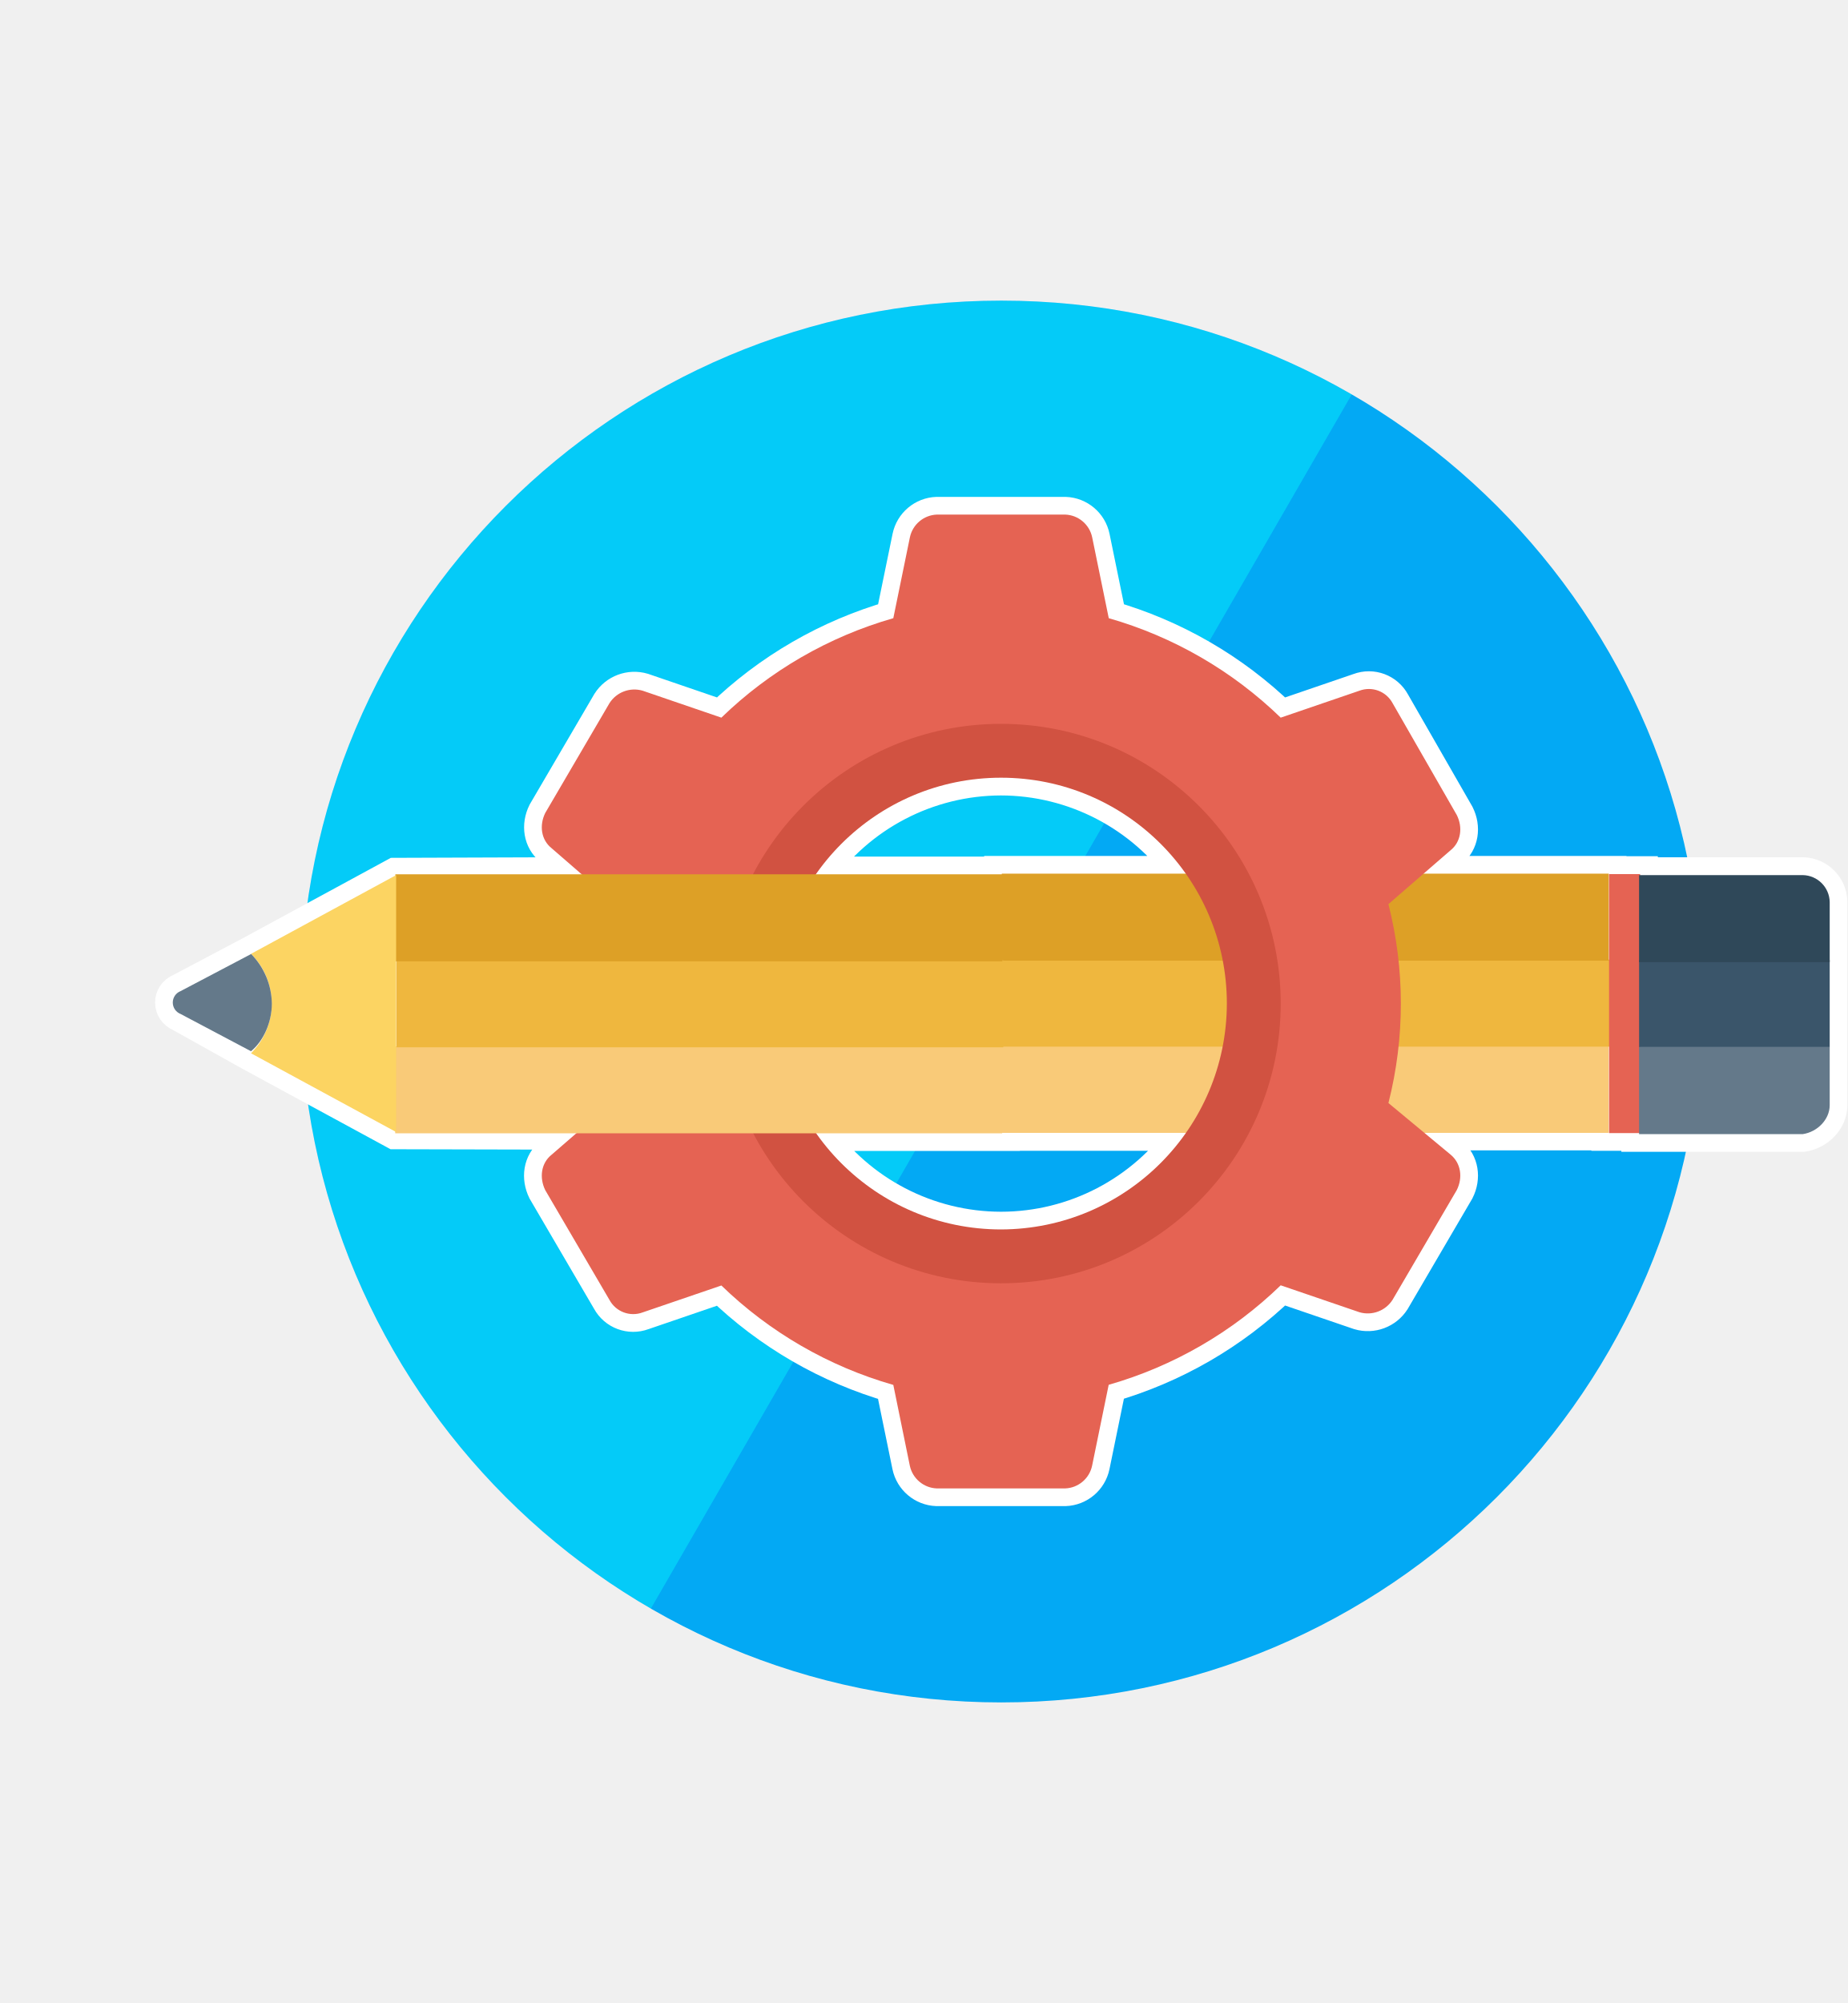
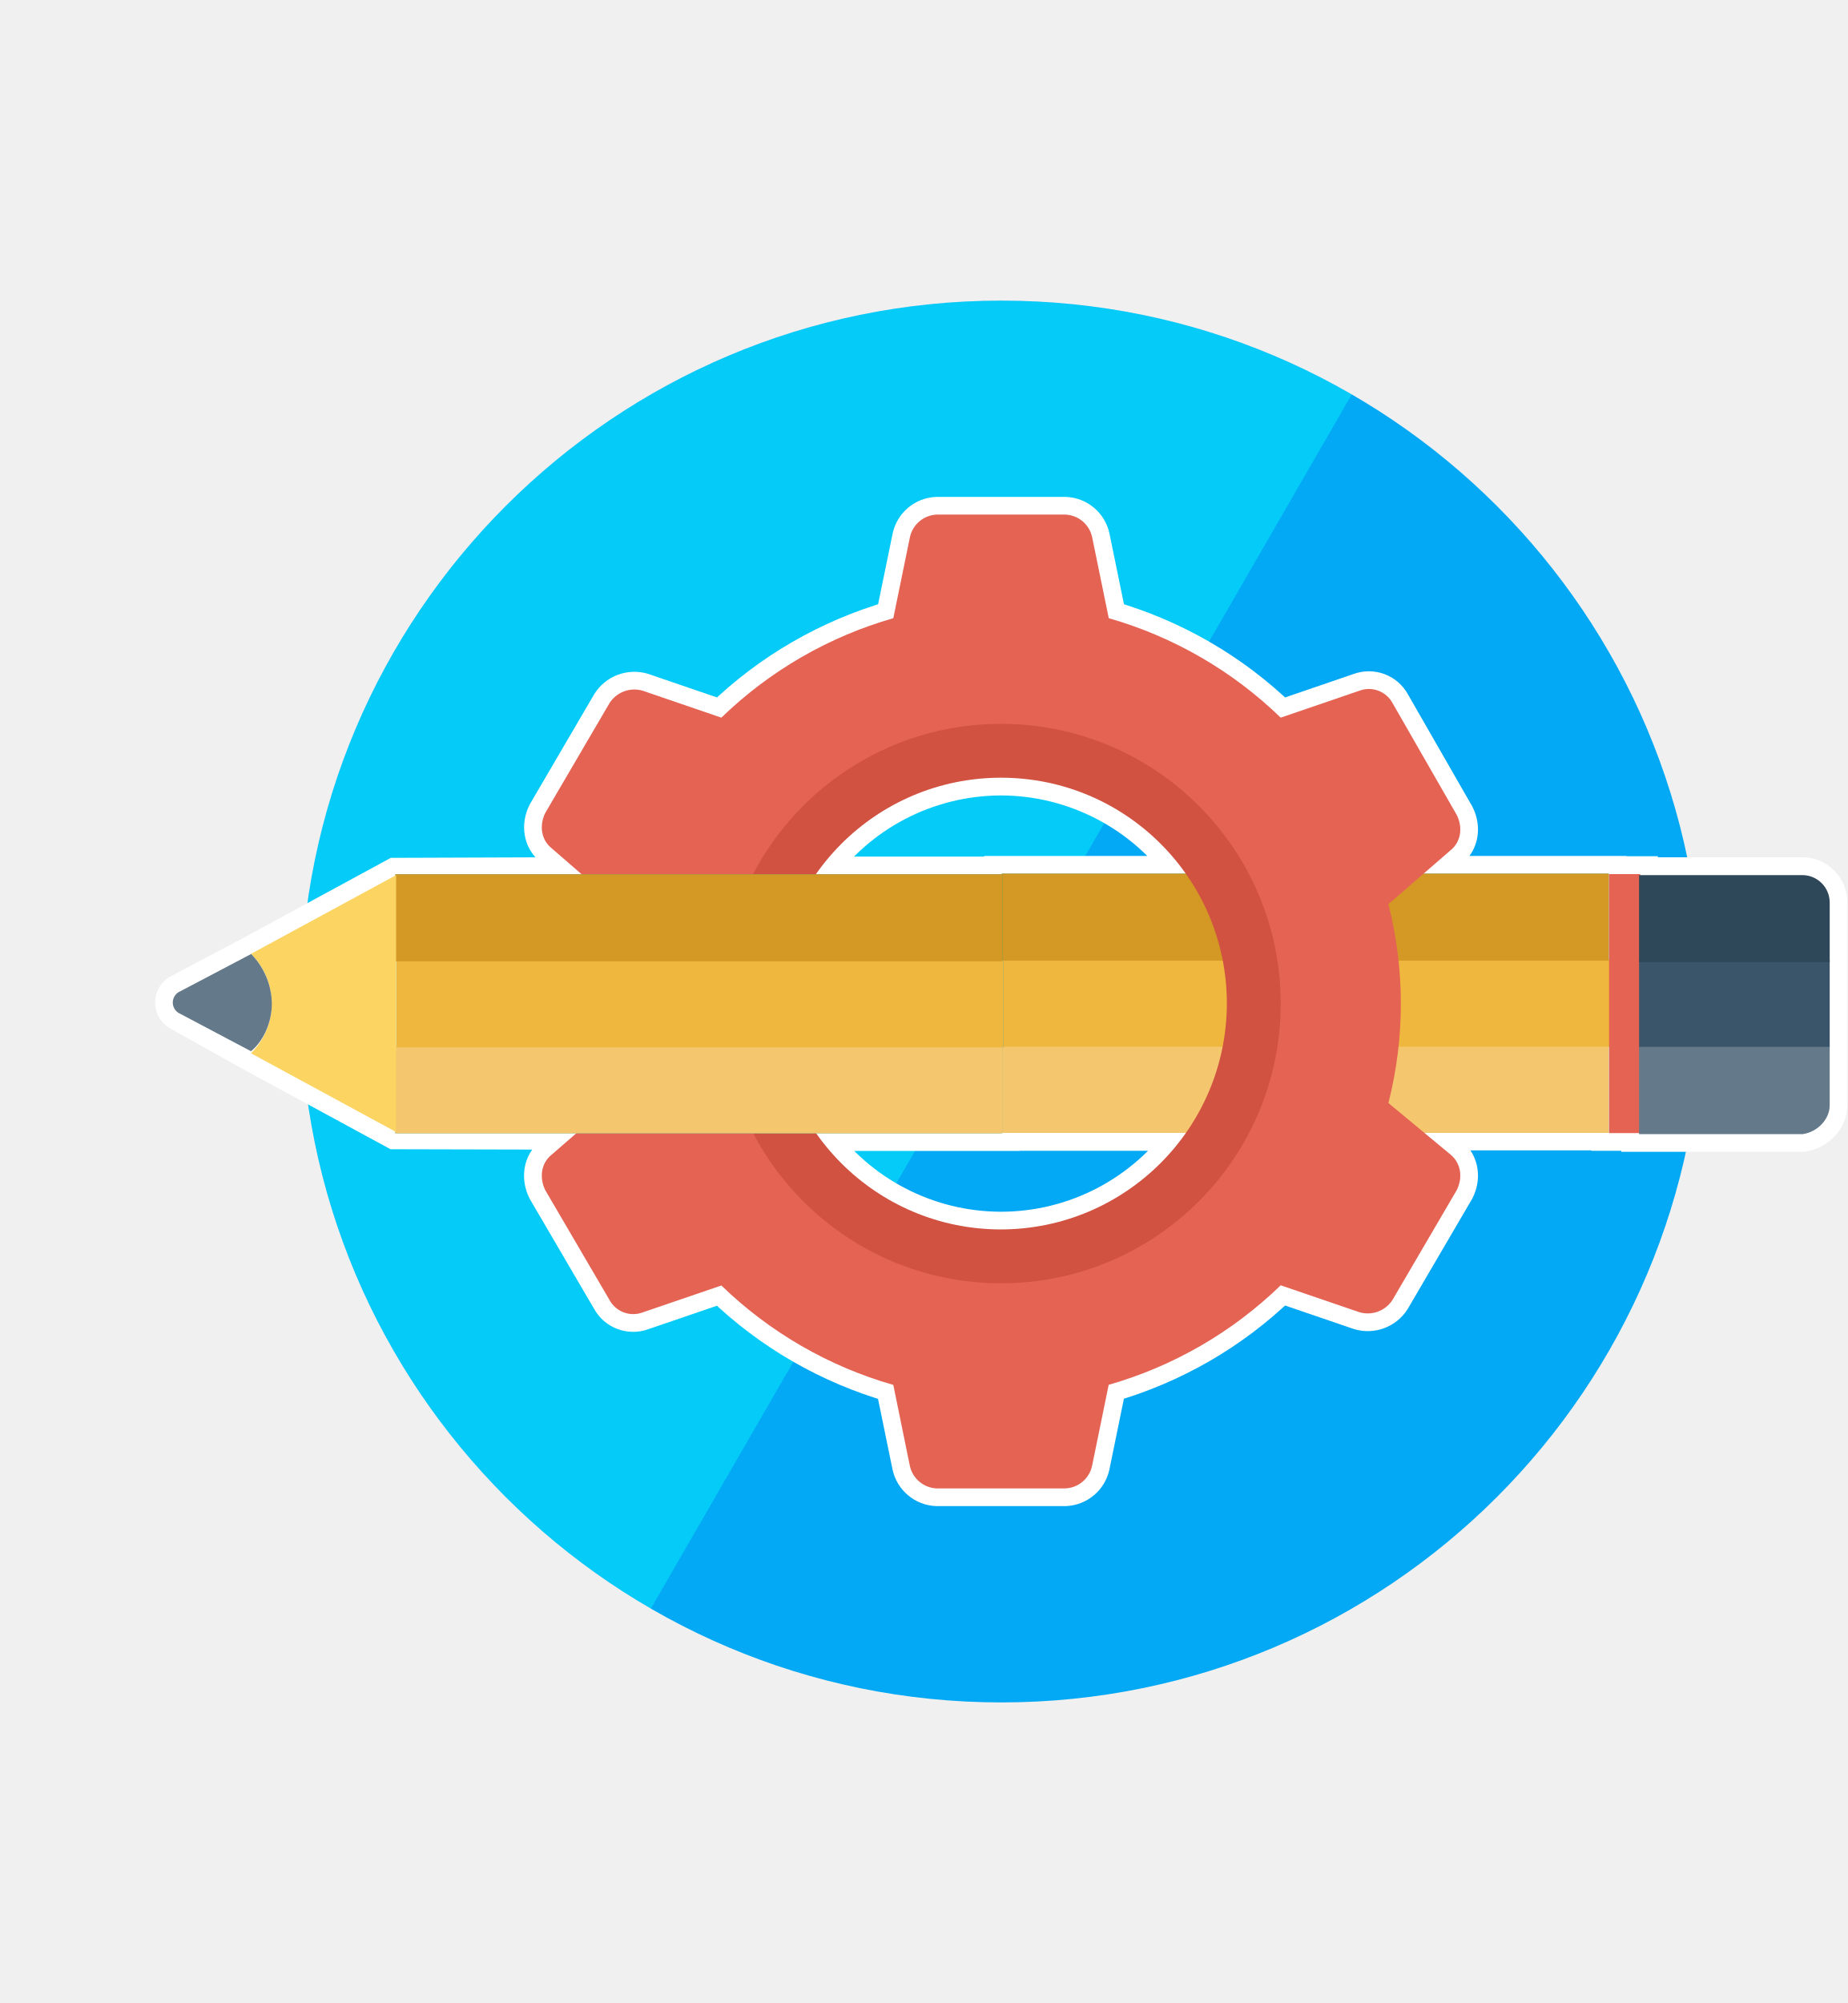
<svg xmlns="http://www.w3.org/2000/svg" viewBox="0 0 521.85 565.69">
  <defs>
-     <style>.a{fill:none;}.b{isolation:isolate;}.c{fill:#03a9f4;}.d{opacity:0.4;mix-blend-mode:overlay;}.e{clip-path:url(#a);}.f,.g{fill:#fff;}.g{stroke:#fff;stroke-miterlimit:10;stroke-width:10px;}.h{fill:#f9ca78;}.i{fill:#efb73e;}.j{fill:#dda026;}.k{fill:#e56353;}.l{fill:#64798a;}.m{fill:#3a556a;}.n{fill:#2f4859;}.o{fill:#d15241;}.p{fill:#fcd462;}</style>
+     <style>.a{fill:none;}.b{isolation:isolate;}.c{fill:#03a9f4;}.d{opacity:0.4;mix-blend-mode:overlay;}.e{clip-path:url(#a);}.f,.g{fill:#fff;}.g{stroke:#fff;stroke-miterlimit:10;stroke-width:10px;}.h{fill:#44c4a1;}.i{fill:#3ea69b;}.j{fill:#31978c;}.k{fill:#f4c76e;}.l{fill:#efb73e;}.m{fill:#d39924;}.n{fill:#e56353;}.o{fill:#64798a;}.p{fill:#3a556a;}.q{fill:#2f4859;}.r{fill:#d15241;}.s{fill:#fcd462;}</style>
    <clipPath id="a">
      <circle class="a" cx="282.85" cy="282.85" r="197.95" />
    </clipPath>
  </defs>
  <g class="b">
    <circle class="c" cx="282.85" cy="282.85" r="197.95" />
    <g class="d">
      <g class="e">
        <polygon class="f" points="446.15 0 119.54 565.69 0 119.54 446.15 0" />
      </g>
    </g>
    <path class="g" d="M230.85,246.85l-119.17.42L70.94,269.39,51,279.92m111.77,40.14-7,6.09c-2.93,2.34-3.51,6.44-1.76,10l18.14,31a7.62,7.62,0,0,0,9.37,3.51l22.23-7.6a115.5,115.5,0,0,0,48.57,28.08L257,413.93a8.1,8.1,0,0,0,7.61,6.43h36.28a8.09,8.09,0,0,0,7.61-6.43l4.68-22.83A115.44,115.44,0,0,0,361.77,363l22.24,7.6a8.31,8.31,0,0,0,9.36-3.51l18.14-31c1.76-3.51,1.17-7.61-1.75-10l-7.45-6.2h52.1V295.6h.11V320H463v.3h46.23c4.09-.59,7.61-4.1,7.61-8.19V295.72h0v-24h0v-17a7.75,7.75,0,0,0-7.61-7.61H463.3v-.29h-8.78V271h-.08V246.74H402.13l7.63-6.61c2.92-2.34,3.51-6.44,1.75-9.95l-18.14-31.6a7.6,7.6,0,0,0-9.36-3.51l-22.24,7.61a115.35,115.35,0,0,0-48.57-28.09l-4.68-22.82a8.08,8.08,0,0,0-7.61-6.44H264.63a8.08,8.08,0,0,0-7.6,6.44l-4.69,22.82a115.41,115.41,0,0,0-48.57,28.09l-22.23-7.61a8.33,8.33,0,0,0-9.37,3.51l-18.14,31c-1.75,3.52-1.17,7.61,1.76,9.95l8.51,7.38M51,279.92a3.46,3.46,0,0,0,0,6.44l19.9,11.11,40.7,22.1,119.21.28m51.92,27.37a63.79,63.79,0,0,1-52.13-27.16H283.1V320H335A63.8,63.8,0,0,1,282.77,347.22Zm0-127.57a63.78,63.78,0,0,1,52.09,27.09H283v.18H230.56A63.79,63.79,0,0,1,282.77,219.65ZM112,295.49h0v-24h0Z" />
    <rect class="h" x="282.95" y="295.37" width="171.46" height="24.58" />
    <rect class="i" x="283.26" y="271.02" width="171.46" height="24.58" />
    <rect class="j" x="282.98" y="246.74" width="171.46" height="24.58" />
-     <rect class="k" x="454.52" y="246.86" width="8.78" height="73.15" />
-     <path class="l" d="M516.85,312.11V295.72H463V320.3h46.23C513.33,319.71,516.85,316.2,516.85,312.11Z" />
-     <rect class="m" x="463.01" y="271.14" width="53.84" height="24.58" />
-     <path class="n" d="M516.85,271.14V254.76a7.75,7.75,0,0,0-7.61-7.61H463v24.58h53.84Z" />
-     <path class="k" d="M392.2,311.52a114.16,114.16,0,0,0,0-56.18l17.56-15.21c2.92-2.34,3.51-6.44,1.75-9.95l-18.14-31.6a7.6,7.6,0,0,0-9.36-3.51l-22.24,7.61a115.35,115.35,0,0,0-48.57-28.09l-4.68-22.82a8.08,8.08,0,0,0-7.61-6.44H264.63a8.1,8.1,0,0,0-7.61,6.44l-4.68,22.82a115.41,115.41,0,0,0-48.57,28.09l-22.23-7.61a8.33,8.33,0,0,0-9.37,3.51l-18.14,31c-1.75,3.52-1.17,7.61,1.76,9.95l17.55,15.22a114.12,114.12,0,0,0,0,56.17l-17.55,15.22c-2.93,2.34-3.51,6.44-1.76,10l18.14,31a7.62,7.62,0,0,0,9.37,3.51l22.23-7.6a115.5,115.5,0,0,0,48.57,28.08L257,413.93a8.1,8.1,0,0,0,7.61,6.43h36.28a8.08,8.08,0,0,0,7.61-6.43l4.68-22.83A115.44,115.44,0,0,0,361.77,363l22.24,7.6a8.31,8.31,0,0,0,9.36-3.51l18.14-31c1.76-3.51,1.17-7.61-1.75-10ZM282.77,357.75a74.32,74.32,0,1,1,74.32-74.32A74.42,74.42,0,0,1,282.77,357.75Z" />
-     <path class="o" d="M282.77,204.43a79,79,0,1,0,79,79A79,79,0,0,0,282.77,204.43Zm0,142.79a63.79,63.79,0,1,1,63.79-63.79A63.94,63.94,0,0,1,282.77,347.22Z" />
+     <rect class="k" x="282.95" y="295.37" width="171.46" height="24.58" />
+     <rect class="l" x="283.26" y="271.02" width="171.46" height="24.58" />
+     <rect class="m" x="282.98" y="246.74" width="171.46" height="24.58" />
+     <rect class="n" x="454.52" y="246.86" width="8.78" height="73.15" />
+     <path class="o" d="M516.85,312.11V295.72H463V320.3h46.23C513.33,319.71,516.85,316.2,516.85,312.11Z" />
+     <rect class="p" x="463.01" y="271.14" width="53.84" height="24.58" />
+     <path class="q" d="M516.85,271.14V254.76a7.75,7.75,0,0,0-7.61-7.61H463v24.58h53.84Z" />
+     <path class="n" d="M392.2,311.52a114.16,114.16,0,0,0,0-56.18l17.56-15.21c2.92-2.34,3.51-6.44,1.75-9.95l-18.14-31.6a7.6,7.6,0,0,0-9.36-3.51l-22.24,7.61a115.35,115.35,0,0,0-48.57-28.09l-4.68-22.82a8.08,8.08,0,0,0-7.61-6.44H264.63a8.1,8.1,0,0,0-7.61,6.44l-4.68,22.82a115.41,115.41,0,0,0-48.57,28.09l-22.23-7.61a8.33,8.33,0,0,0-9.37,3.51l-18.14,31c-1.75,3.52-1.17,7.61,1.76,9.95l17.55,15.22a114.12,114.12,0,0,0,0,56.17l-17.55,15.22c-2.93,2.34-3.51,6.44-1.76,10l18.14,31a7.62,7.62,0,0,0,9.37,3.51l22.23-7.6a115.5,115.5,0,0,0,48.57,28.08L257,413.93a8.1,8.1,0,0,0,7.61,6.43h36.28a8.08,8.08,0,0,0,7.61-6.43l4.68-22.83A115.44,115.44,0,0,0,361.77,363l22.24,7.6a8.31,8.31,0,0,0,9.36-3.51l18.14-31c1.76-3.51,1.17-7.61-1.75-10ZM282.77,357.75a74.32,74.32,0,1,1,74.32-74.32A74.42,74.42,0,0,1,282.77,357.75Z" />
+     <path class="r" d="M282.77,204.43a79,79,0,1,0,79,79A79,79,0,0,0,282.77,204.43Zm0,142.79a63.79,63.79,0,1,1,63.79-63.79A63.94,63.94,0,0,1,282.77,347.22Z" />
    <rect class="h" x="111.64" y="295.49" width="171.46" height="24.58" />
    <rect class="i" x="111.95" y="271.2" width="171.46" height="24.58" />
    <rect class="j" x="111.68" y="246.92" width="171.46" height="24.58" />
-     <path class="p" d="M111.9,247.15l-41,22.24a19.77,19.77,0,0,1,0,28.08l41,22.24Z" />
-     <path class="l" d="M76.79,283.43a20.42,20.42,0,0,0-5.85-14L51,279.92a3.46,3.46,0,0,0,0,6.44l19.9,10.53C74.45,294,76.79,288.7,76.79,283.43Z" />
+     <rect class="k" x="111.64" y="295.49" width="171.46" height="24.58" />
+     <rect class="l" x="111.95" y="271.2" width="171.46" height="24.58" />
+     <rect class="m" x="111.68" y="246.92" width="171.46" height="24.58" />
+     <path class="s" d="M111.9,247.15l-41,22.24a19.77,19.77,0,0,1,0,28.08l41,22.24Z" />
+     <path class="o" d="M76.79,283.43a20.42,20.42,0,0,0-5.85-14L51,279.92a3.46,3.46,0,0,0,0,6.44l19.9,10.53C74.45,294,76.79,288.7,76.79,283.43Z" />
  </g>
</svg>
